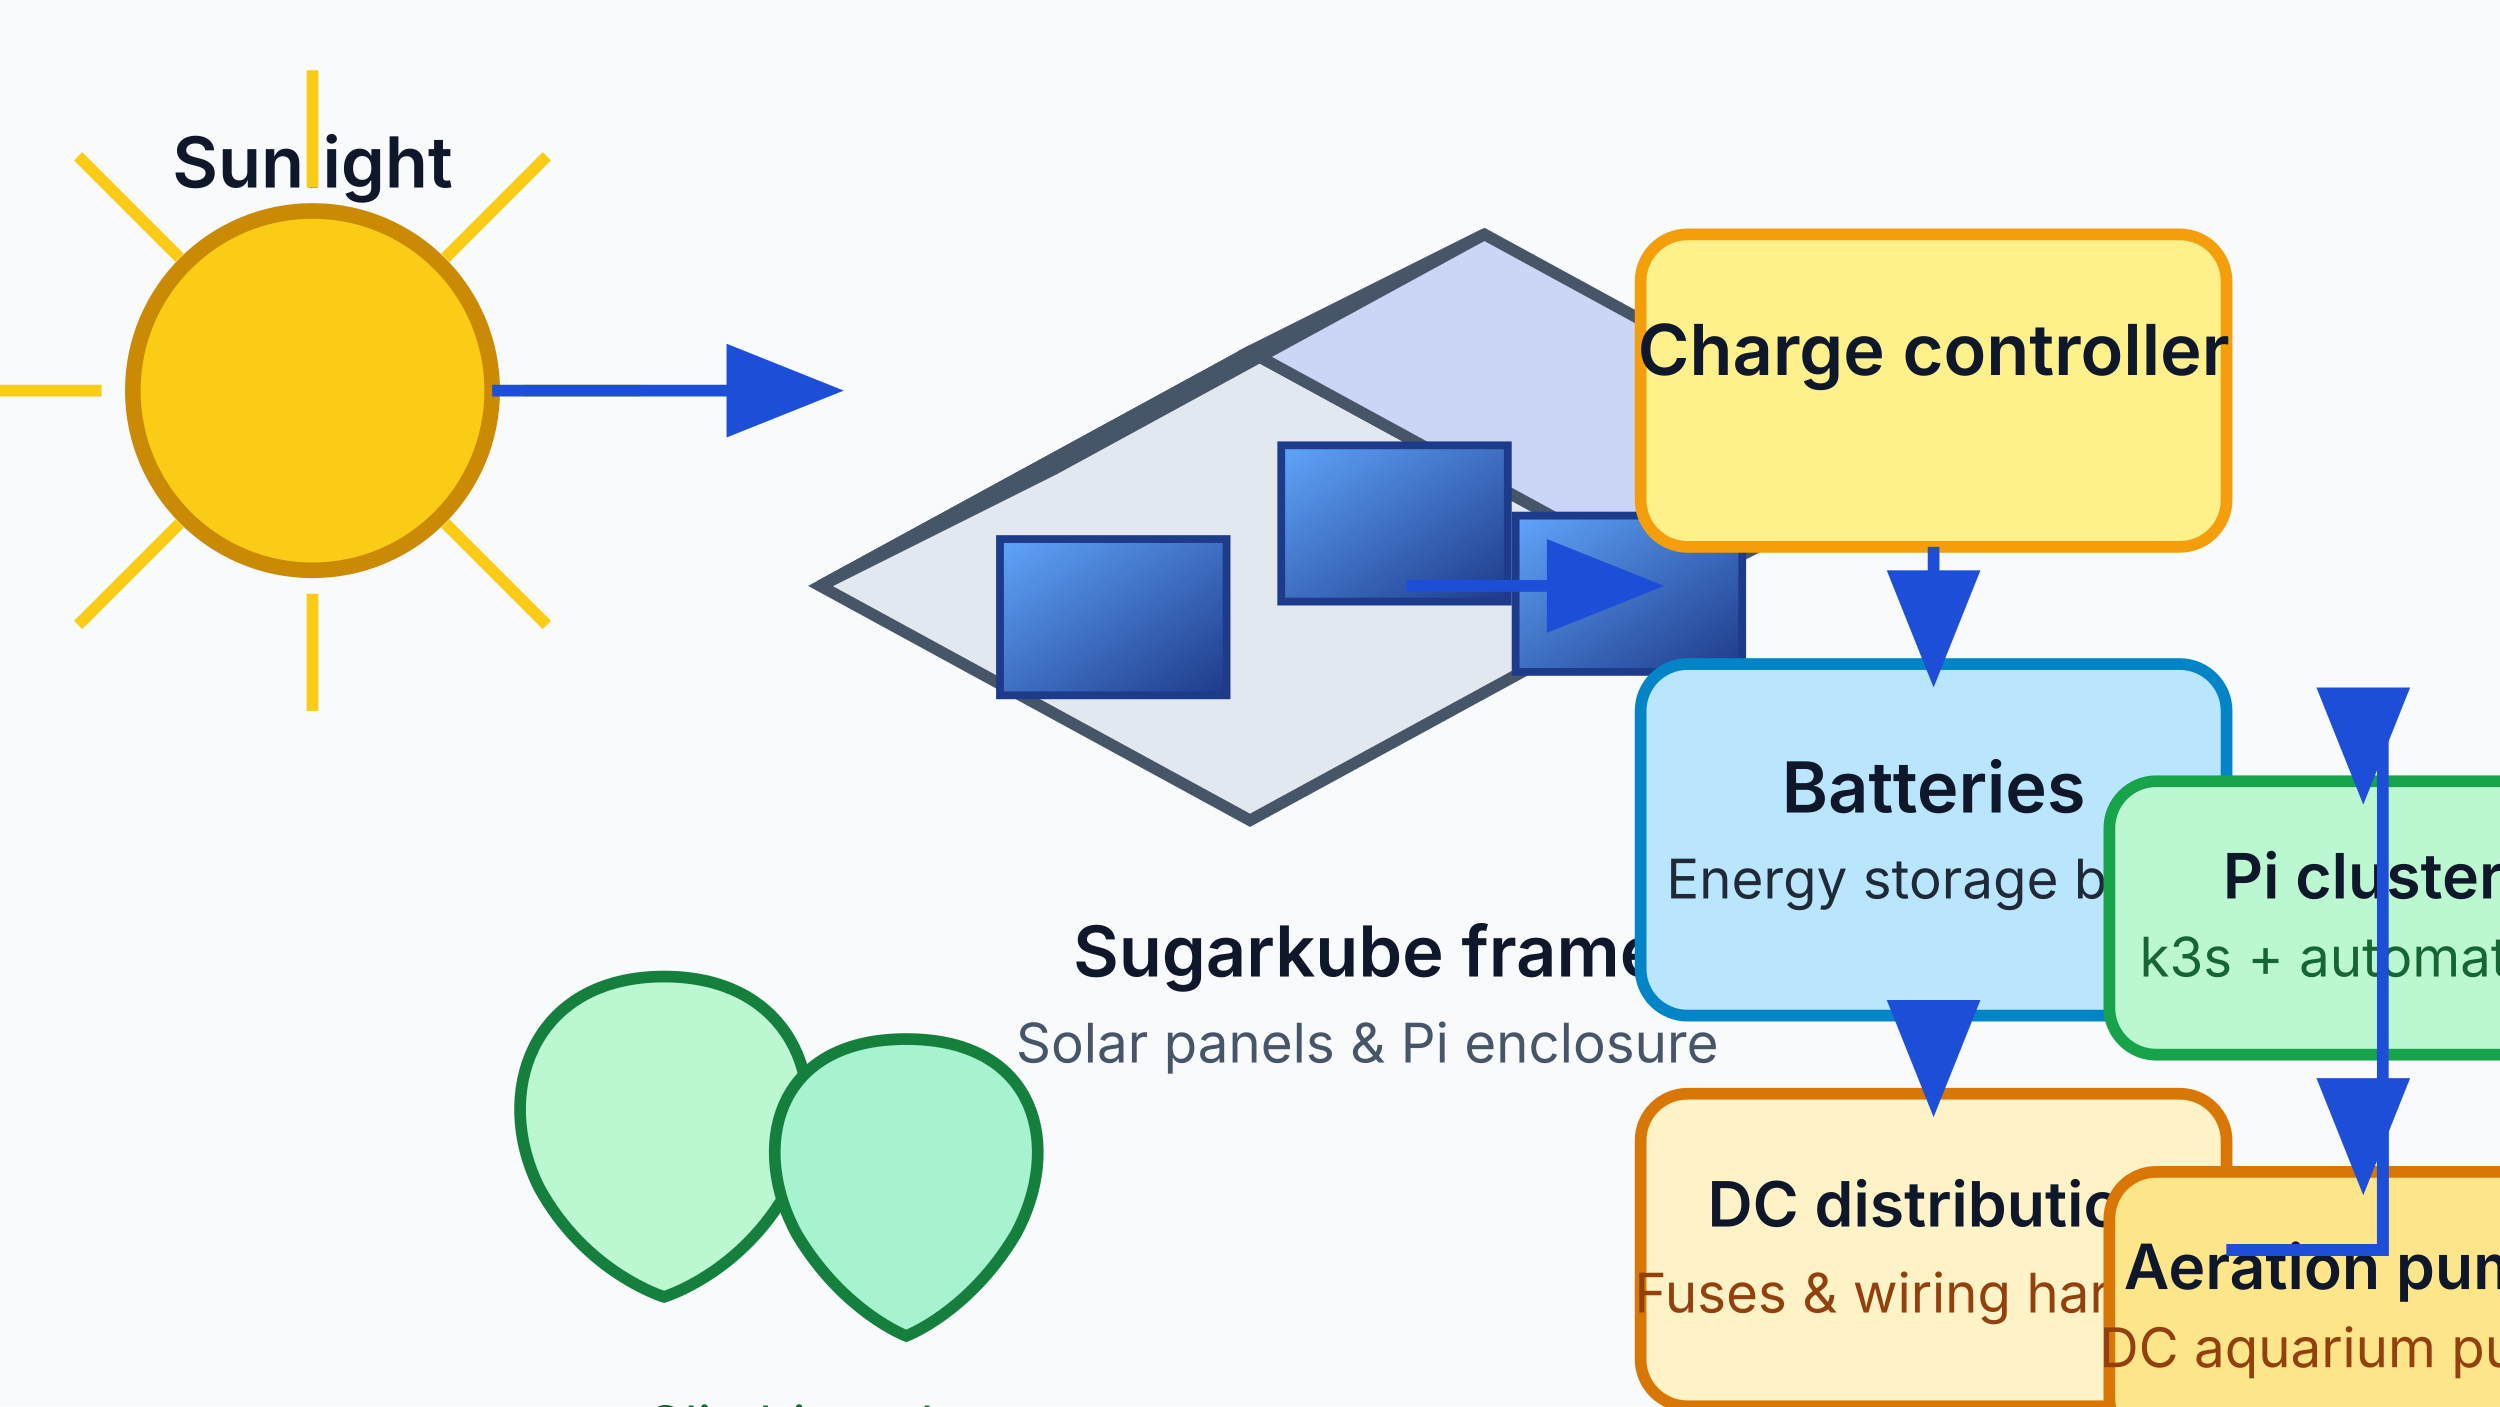
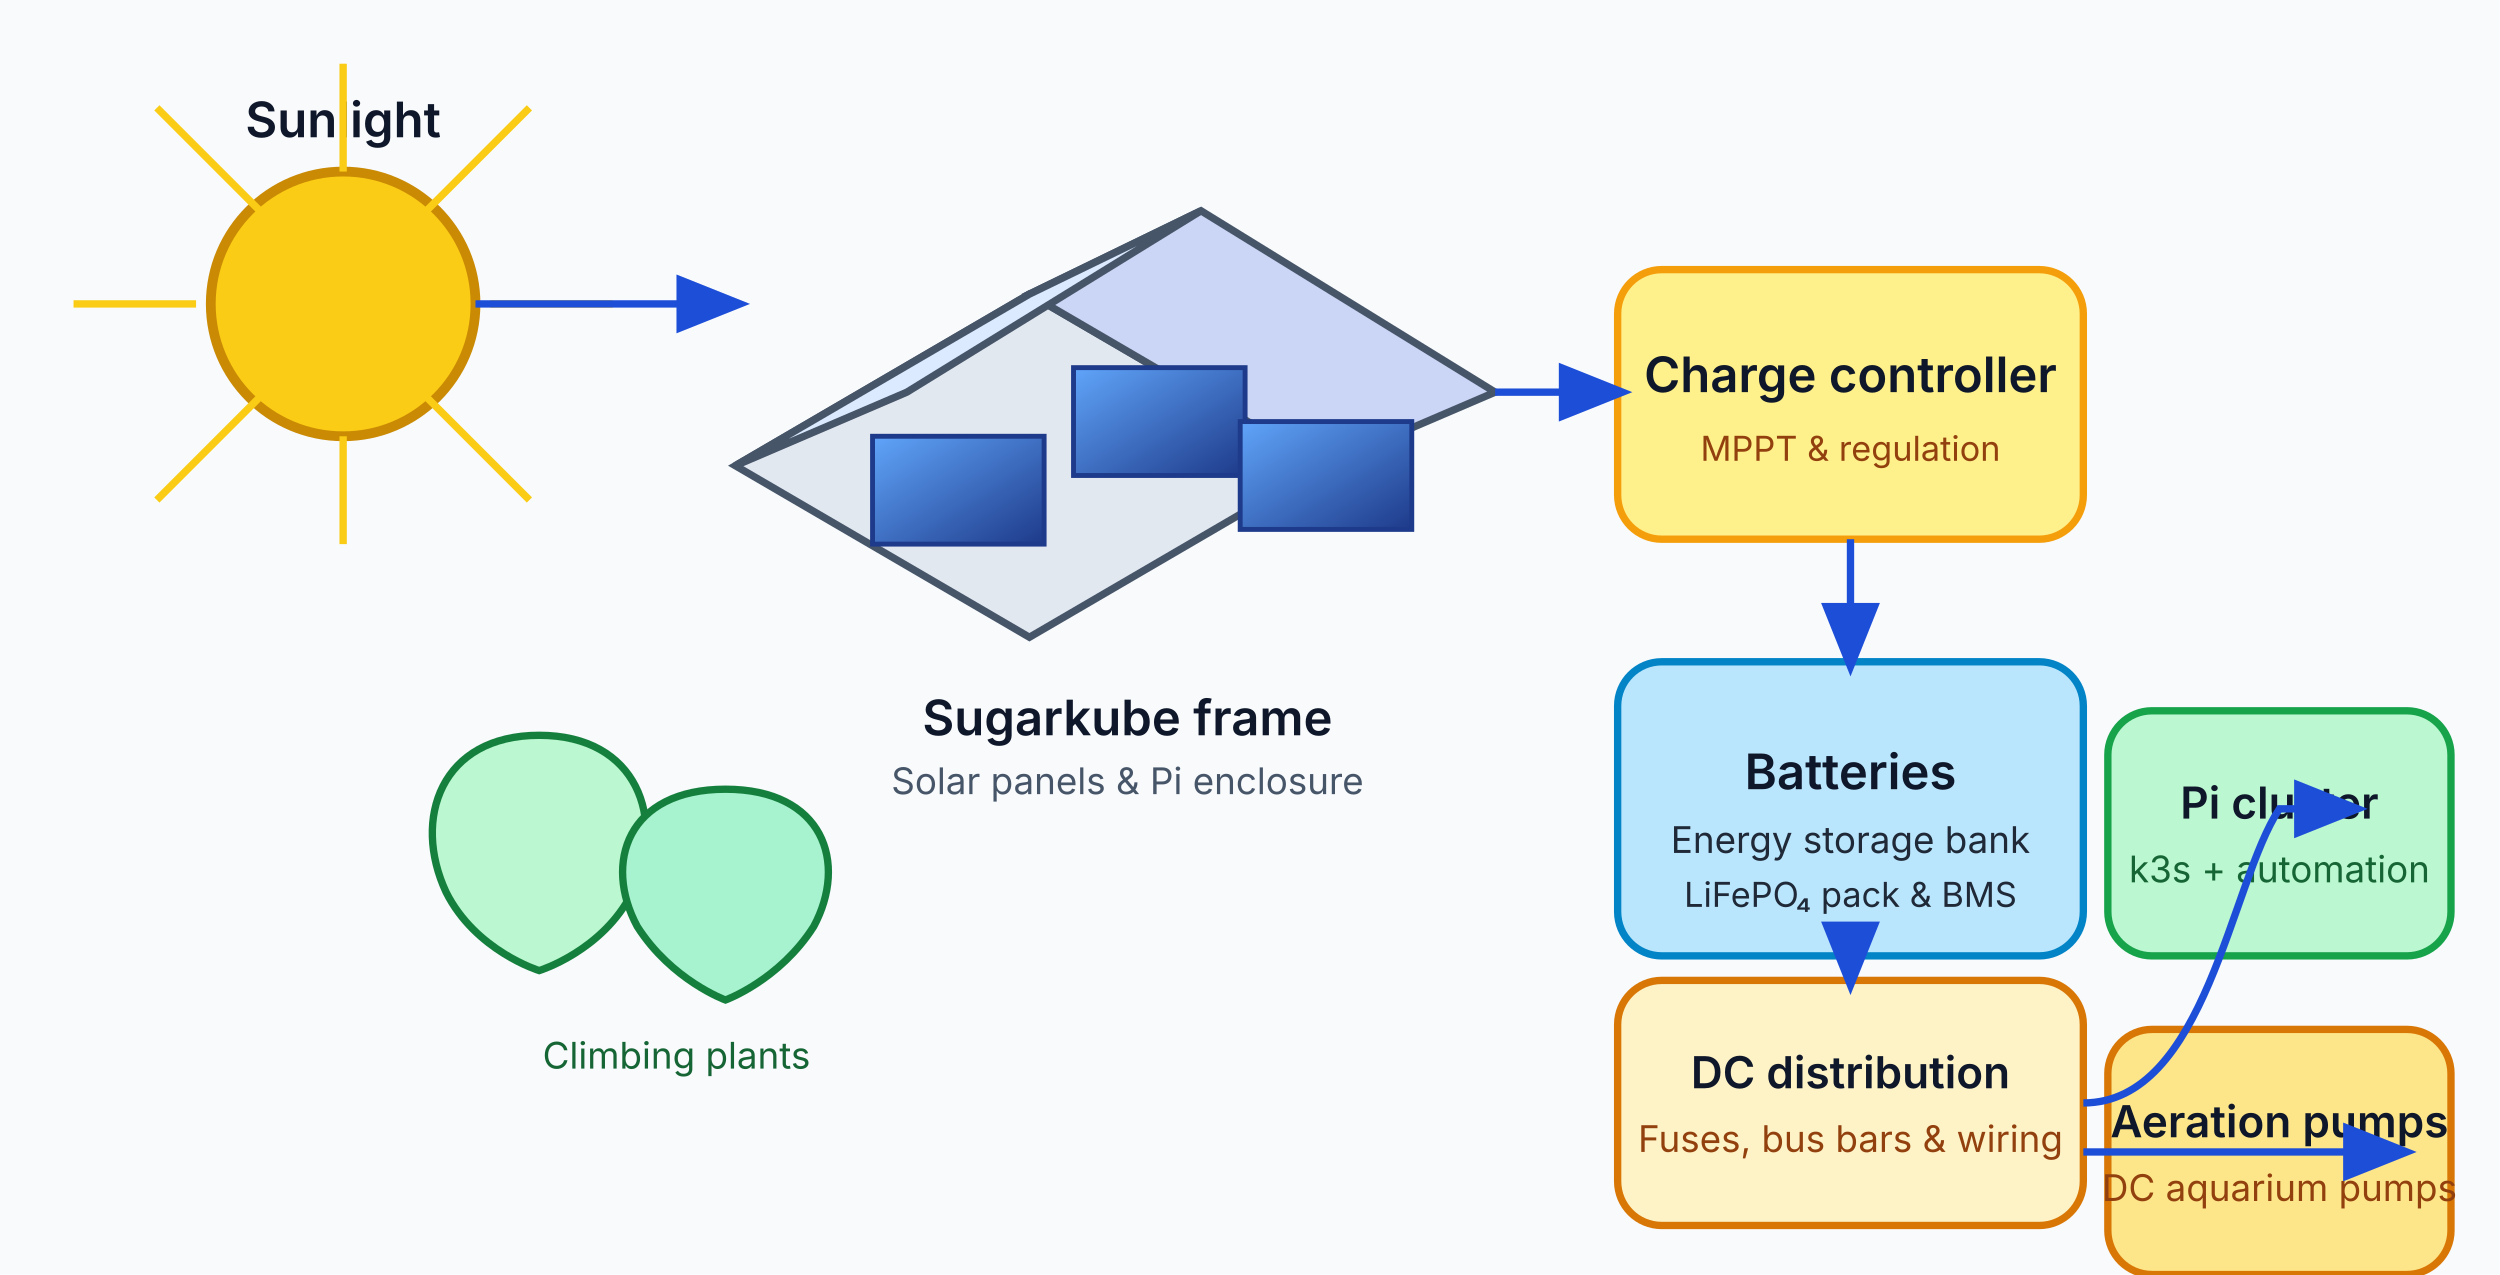
- <svg xmlns="http://www.w3.org/2000/svg" width="640" height="360" viewBox="0 0 640 360">
+ <svg xmlns="http://www.w3.org/2000/svg" width="1020" height="520" viewBox="0 0 1020 520">
  <defs>
    <marker id="arrow" markerWidth="10" markerHeight="8" refX="8" refY="4" orient="auto" markerUnits="strokeWidth">
      <path d="M0,0 L10,4 L0,8 z" fill="#1d4ed8" />
    </marker>
    <linearGradient id="panel" x1="0" x2="1" y1="0" y2="1">
      <stop offset="0" stop-color="#60a5fa" />
      <stop offset="1" stop-color="#1e3a8a" />
    </linearGradient>
  </defs>
-   <rect x="0" y="0" width="640" height="360" fill="#f8fafc" />
+   <rect x="0" y="0" width="1020" height="520" fill="#f8fafc" />
  <g font-family="Inter,Arial,Helvetica,sans-serif" fill="#0f172a">
-     <text x="80" y="48" font-size="18" font-weight="600" text-anchor="middle">Sunlight</text>
-     <circle cx="80" cy="100" r="46" fill="#facc15" stroke="#ca8a04" stroke-width="4" />
+     <text x="140" y="56" font-size="20" font-weight="600" text-anchor="middle">Sunlight</text>
+     <circle cx="140" cy="124" r="54" fill="#facc15" stroke="#ca8a04" stroke-width="4" />
    <g stroke="#facc15" stroke-width="3">
-       <line x1="80" y1="48" x2="80" y2="18" />
-       <line x1="80" y1="152" x2="80" y2="182" />
-       <line x1="26" y1="100" x2="-4" y2="100" />
-       <line x1="134" y1="100" x2="164" y2="100" />
-       <line x1="46" y1="66" x2="20" y2="40" />
-       <line x1="114" y1="66" x2="140" y2="40" />
-       <line x1="46" y1="134" x2="20" y2="160" />
-       <line x1="114" y1="134" x2="140" y2="160" />
+       <line x1="140" y1="70" x2="140" y2="26" />
+       <line x1="140" y1="178" x2="140" y2="222" />
+       <line x1="80" y1="124" x2="30" y2="124" />
+       <line x1="200" y1="124" x2="250" y2="124" />
+       <line x1="106" y1="86" x2="64" y2="44" />
+       <line x1="174" y1="86" x2="216" y2="44" />
+       <line x1="106" y1="162" x2="64" y2="204" />
+       <line x1="174" y1="162" x2="216" y2="204" />
    </g>
-     <g transform="translate(210,40)">
-       <polygon points="0,110 110,50 220,110 110,170" fill="#e2e8f0" stroke="#475569" stroke-width="3" />
-       <polygon points="110,50 170,20 280,80 220,110" fill="#cbd5f5" stroke="#475569" stroke-width="3" />
-       <polygon points="0,110 110,50 170,20 60,80" fill="#dbeafe" stroke="#475569" stroke-width="3" />
-       <rect x="46" y="98" width="58" height="40" fill="url(#panel)" stroke="#1e3a8a" stroke-width="2" />
-       <rect x="118" y="74" width="58" height="40" fill="url(#panel)" stroke="#1e3a8a" stroke-width="2" />
-       <rect x="178" y="92" width="58" height="40" fill="url(#panel)" stroke="#1e3a8a" stroke-width="2" />
-       <text x="140" y="210" font-size="18" font-weight="600" text-anchor="middle">
+     <g transform="translate(300,70)">
+       <polygon points="0,120 120,50 240,120 120,190" fill="#e2e8f0" stroke="#475569" stroke-width="3" />
+       <polygon points="120,50 190,16 310,90 240,120" fill="#cbd5f5" stroke="#475569" stroke-width="3" />
+       <polygon points="0,120 120,50 190,16 70,90" fill="#dbeafe" stroke="#475569" stroke-width="3" />
+       <rect x="56" y="108" width="70" height="44" fill="url(#panel)" stroke="#1e3a8a" stroke-width="2" />
+       <rect x="138" y="80" width="70" height="44" fill="url(#panel)" stroke="#1e3a8a" stroke-width="2" />
+       <rect x="206" y="102" width="70" height="44" fill="url(#panel)" stroke="#1e3a8a" stroke-width="2" />
+       <text x="160" y="230" font-size="20" font-weight="600" text-anchor="middle">
        Sugarkube frame
      </text>
-       <text x="140" y="232" font-size="14" text-anchor="middle" fill="#475569">
+       <text x="160" y="254" font-size="15" text-anchor="middle" fill="#475569">
        Solar panels &amp; Pi enclosure
      </text>
    </g>
-     <g transform="translate(420,60)">
-       <rect x="0" y="0" width="150" height="80" rx="12" fill="#fef08a" stroke="#f59e0b" stroke-width="3" />
-       <text x="75" y="36" font-size="18" text-anchor="middle" font-weight="600">
+     <g transform="translate(660,110)">
+       <rect x="0" y="0" width="190" height="110" rx="18" fill="#fef08a" stroke="#f59e0b" stroke-width="3" />
+       <text x="95" y="50" font-size="20" text-anchor="middle" font-weight="600">
        Charge controller
      </text>
+       <text x="95" y="78" font-size="14" text-anchor="middle" fill="#92400e">
+         MPPT &amp; regulation
+       </text>
    </g>
-     <g transform="translate(420,170)">
-       <rect x="0" y="0" width="150" height="90" rx="12" fill="#bae6fd" stroke="#0284c7" stroke-width="3" />
-       <text x="75" y="38" font-size="18" text-anchor="middle" font-weight="600">
+     <g transform="translate(660,270)">
+       <rect x="0" y="0" width="190" height="120" rx="18" fill="#bae6fd" stroke="#0284c7" stroke-width="3" />
+       <text x="95" y="52" font-size="20" text-anchor="middle" font-weight="600">
        Batteries
      </text>
-       <text x="75" y="60" font-size="14" text-anchor="middle" fill="#1f2937">
+       <text x="95" y="78" font-size="15" text-anchor="middle" fill="#1f2937">
        Energy storage bank
      </text>
+       <text x="95" y="100" font-size="14" text-anchor="middle" fill="#1f2937">
+         LiFePO₄ pack &amp; BMS
+       </text>
    </g>
-     <g transform="translate(420,280)">
-       <rect x="0" y="0" width="150" height="80" rx="12" fill="#fef3c7" stroke="#d97706" stroke-width="3" />
-       <text x="75" y="34" font-size="16" text-anchor="middle" font-weight="600">
+     <g transform="translate(660,400)">
+       <rect x="0" y="0" width="190" height="100" rx="18" fill="#fef3c7" stroke="#d97706" stroke-width="3" />
+       <text x="95" y="44" font-size="18" text-anchor="middle" font-weight="600">
        DC distribution
      </text>
-       <text x="75" y="56" font-size="14" text-anchor="middle" fill="#92400e">
-         Fuses &amp; wiring harness
+       <text x="95" y="70" font-size="15" text-anchor="middle" fill="#92400e">
+         Fuses, bus bars &amp; wiring
      </text>
    </g>
-     <g transform="translate(120,250)">
-       <path d="M50 0 C16 0 6 30 18 54 C30 76 50 82 50 82 C50 82 70 76 82 54 C94 30 84 0 50 0" fill="#bbf7d0" stroke="#15803d" stroke-width="3" />
-       <path d="M112 16 C78 16 72 44 84 66 C96 86 112 92 112 92 C112 92 128 86 140 66 C152 44 146 16 112 16" fill="#a7f3d0" stroke="#15803d" stroke-width="3" />
-       <text x="96" y="120" font-size="14" text-anchor="middle" fill="#166534">
-         Climbing plants
-       </text>
-     </g>
-     <g transform="translate(580,200)">
-       <rect x="-40" y="0" width="130" height="70" rx="12" fill="#bbf7d0" stroke="#16a34a" stroke-width="3" />
-       <text x="25" y="30" font-size="16" text-anchor="middle" font-weight="600">
+     <g transform="translate(860,290)">
+       <rect x="0" y="0" width="140" height="100" rx="18" fill="#bbf7d0" stroke="#16a34a" stroke-width="3" />
+       <text x="70" y="44" font-size="18" text-anchor="middle" font-weight="600">
        Pi cluster
      </text>
-       <text x="25" y="50" font-size="14" text-anchor="middle" fill="#166534">
+       <text x="70" y="70" font-size="15" text-anchor="middle" fill="#166534">
        k3s + automation
      </text>
    </g>
-     <g transform="translate(580,300)">
-       <rect x="-40" y="0" width="130" height="70" rx="12" fill="#fde68a" stroke="#d97706" stroke-width="3" />
-       <text x="25" y="30" font-size="16" text-anchor="middle" font-weight="600">
+     <g transform="translate(860,420)">
+       <rect x="0" y="0" width="140" height="100" rx="18" fill="#fde68a" stroke="#d97706" stroke-width="3" />
+       <text x="70" y="44" font-size="18" text-anchor="middle" font-weight="600">
        Aeration pumps
      </text>
-       <text x="25" y="50" font-size="14" text-anchor="middle" fill="#92400e">
+       <text x="70" y="70" font-size="15" text-anchor="middle" fill="#92400e">
        DC aquarium pumps
+       </text>
+     </g>
+     <g transform="translate(160,300)">
+       <path d="M60 0 C20 0 8 34 22 64 C34 88 60 96 60 96 C60 96 86 88 98 64 C112 34 100 0 60 0" fill="#bbf7d0" stroke="#15803d" stroke-width="3" />
+       <path d="M136 22 C96 22 86 52 100 78 C114 100 136 108 136 108 C136 108 158 100 172 78 C186 52 176 22 136 22" fill="#a7f3d0" stroke="#15803d" stroke-width="3" />
+       <text x="116" y="136" font-size="15" text-anchor="middle" fill="#166534">
+         Climbing plants
      </text>
    </g>
  </g>
  <g stroke="#1d4ed8" stroke-width="3" fill="none" marker-end="url(#arrow)">
-     <path d="M126 100 H210" />
-     <path d="M360 150 H420" />
-     <path d="M495 140 V170" />
-     <path d="M495 260 V280" />
-     <path d="M570 320 L610 320 L610 190 L605 190 L605 200" />
-     <path d="M570 320 L610 320 L610 290 L605 290 L605 300" />
+     <path d="M194 124 H300" />
+     <path d="M610 160 H660" />
+     <path d="M755 220 V270" />
+     <path d="M755 390 V400" />
+     <path d="M850 450 C900 450 910 360 930 330 L960 330" />
+     <path d="M850 470 H980" />
  </g>
</svg>
